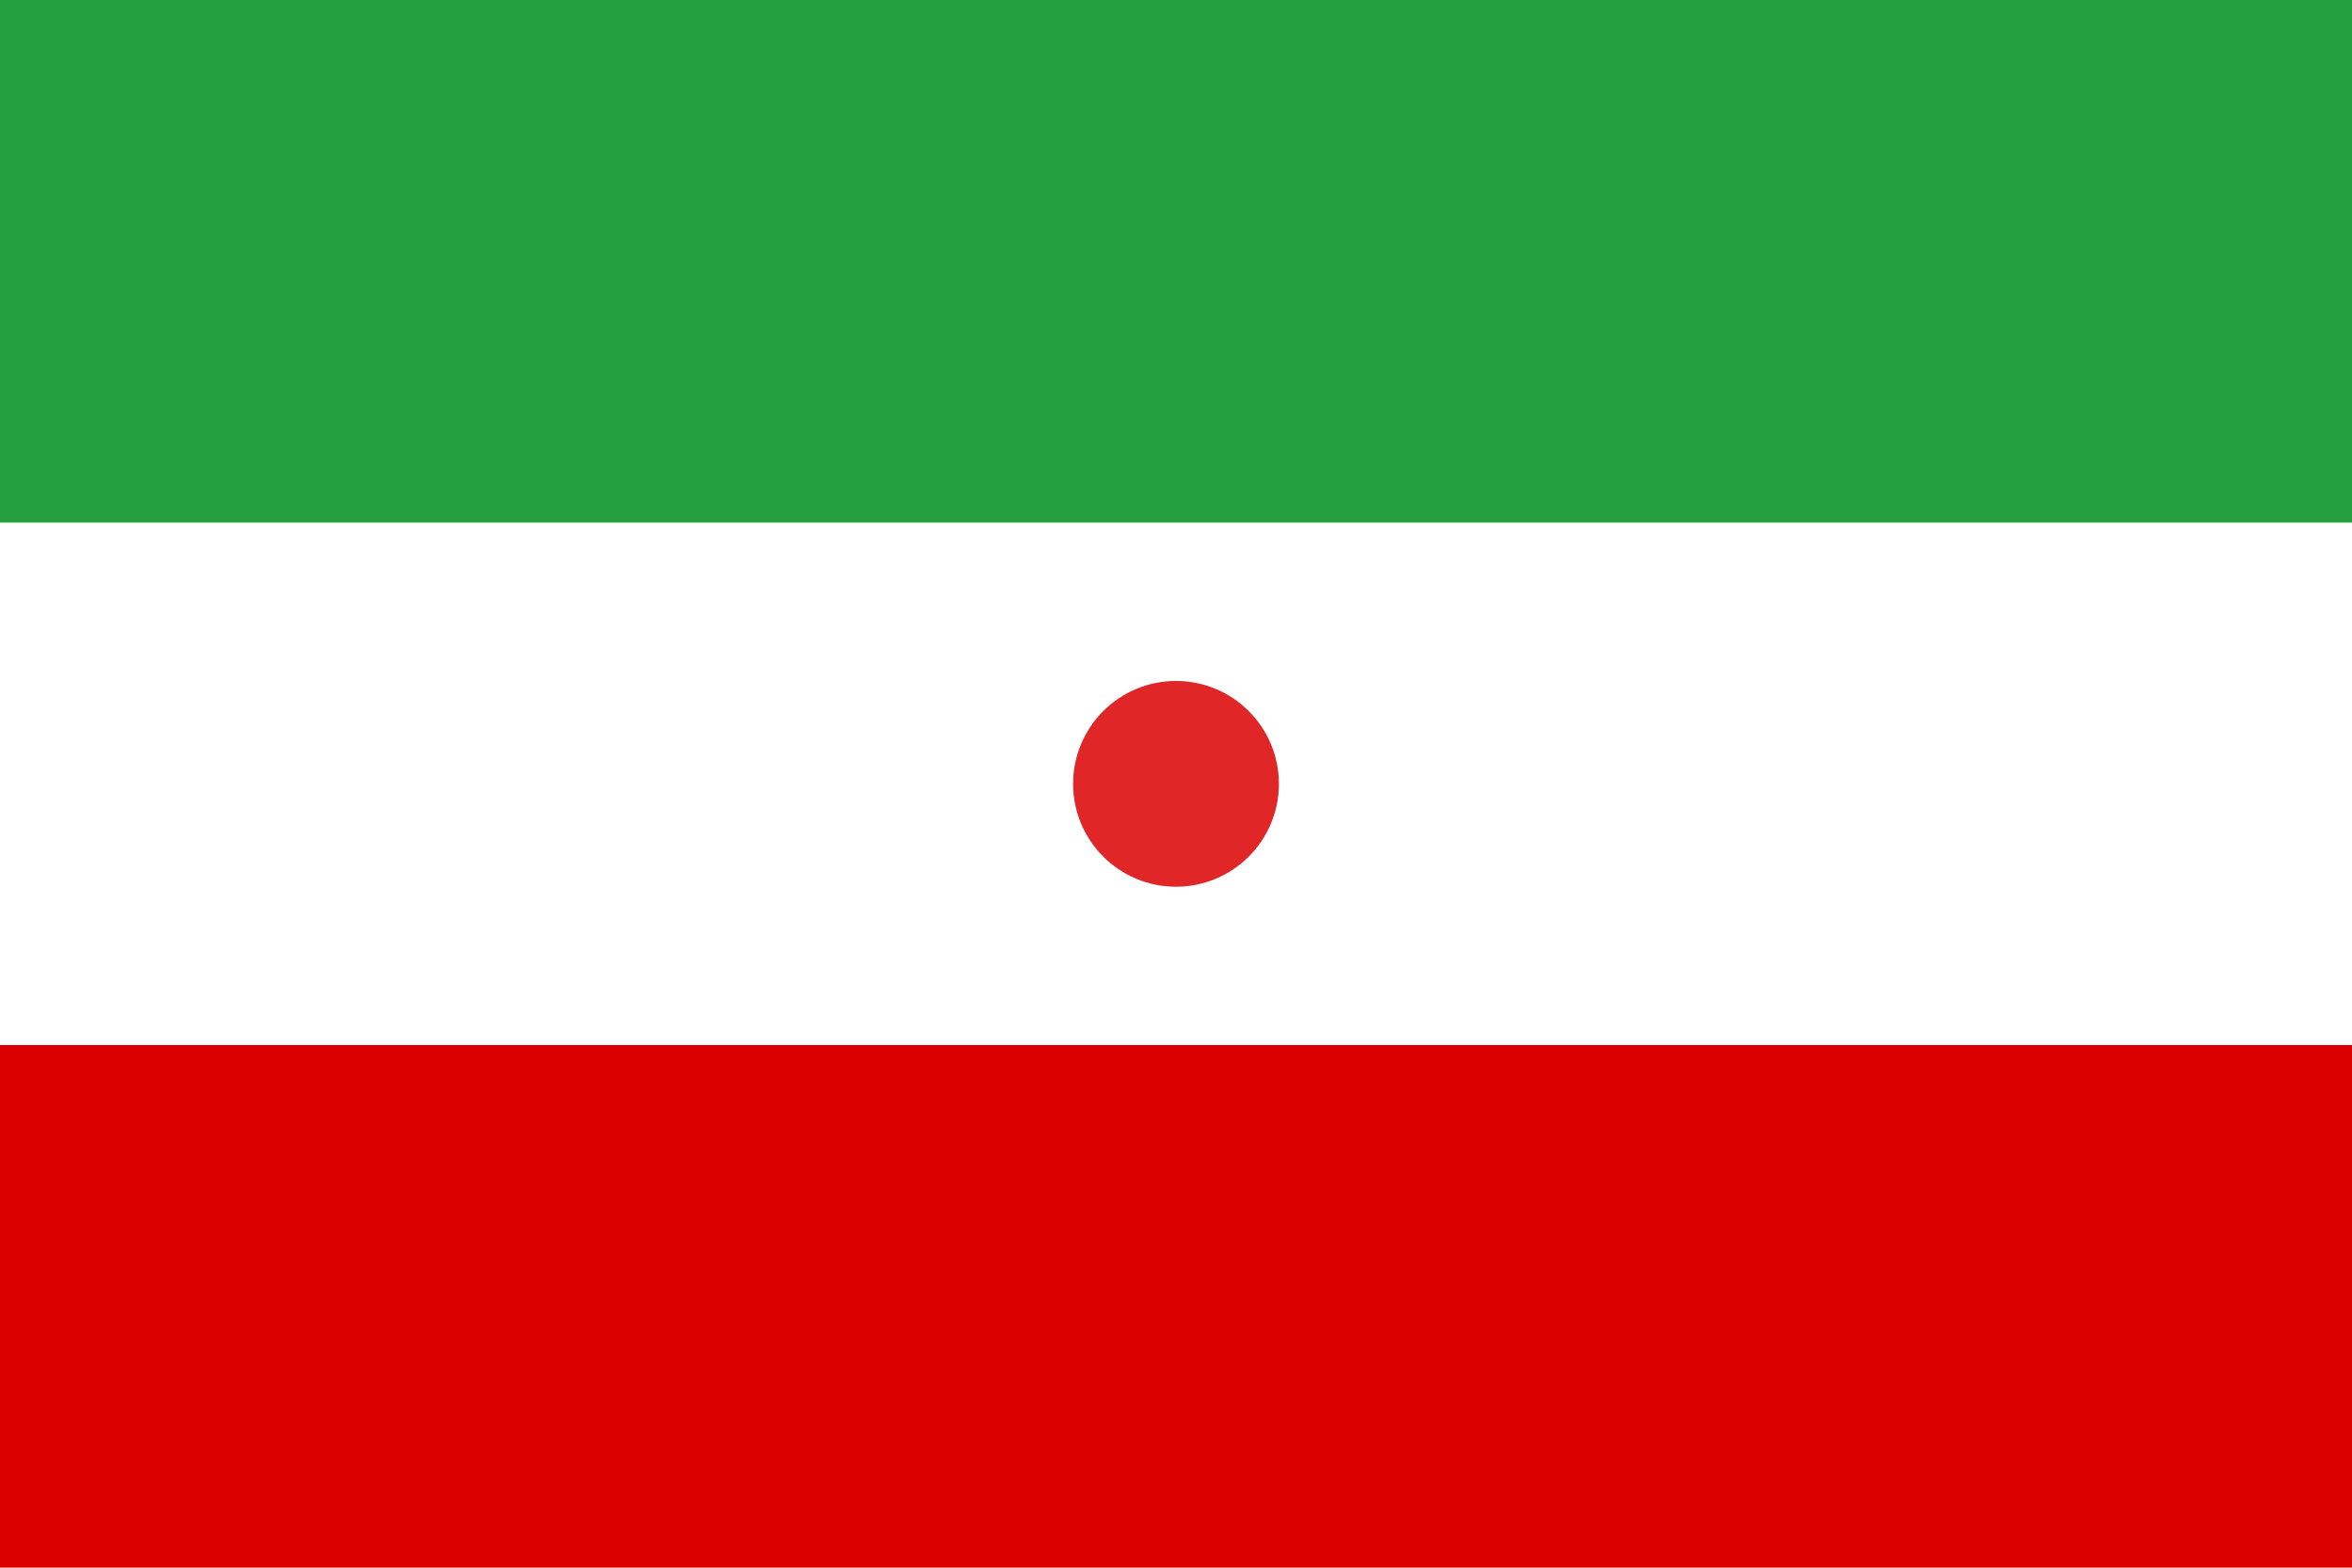
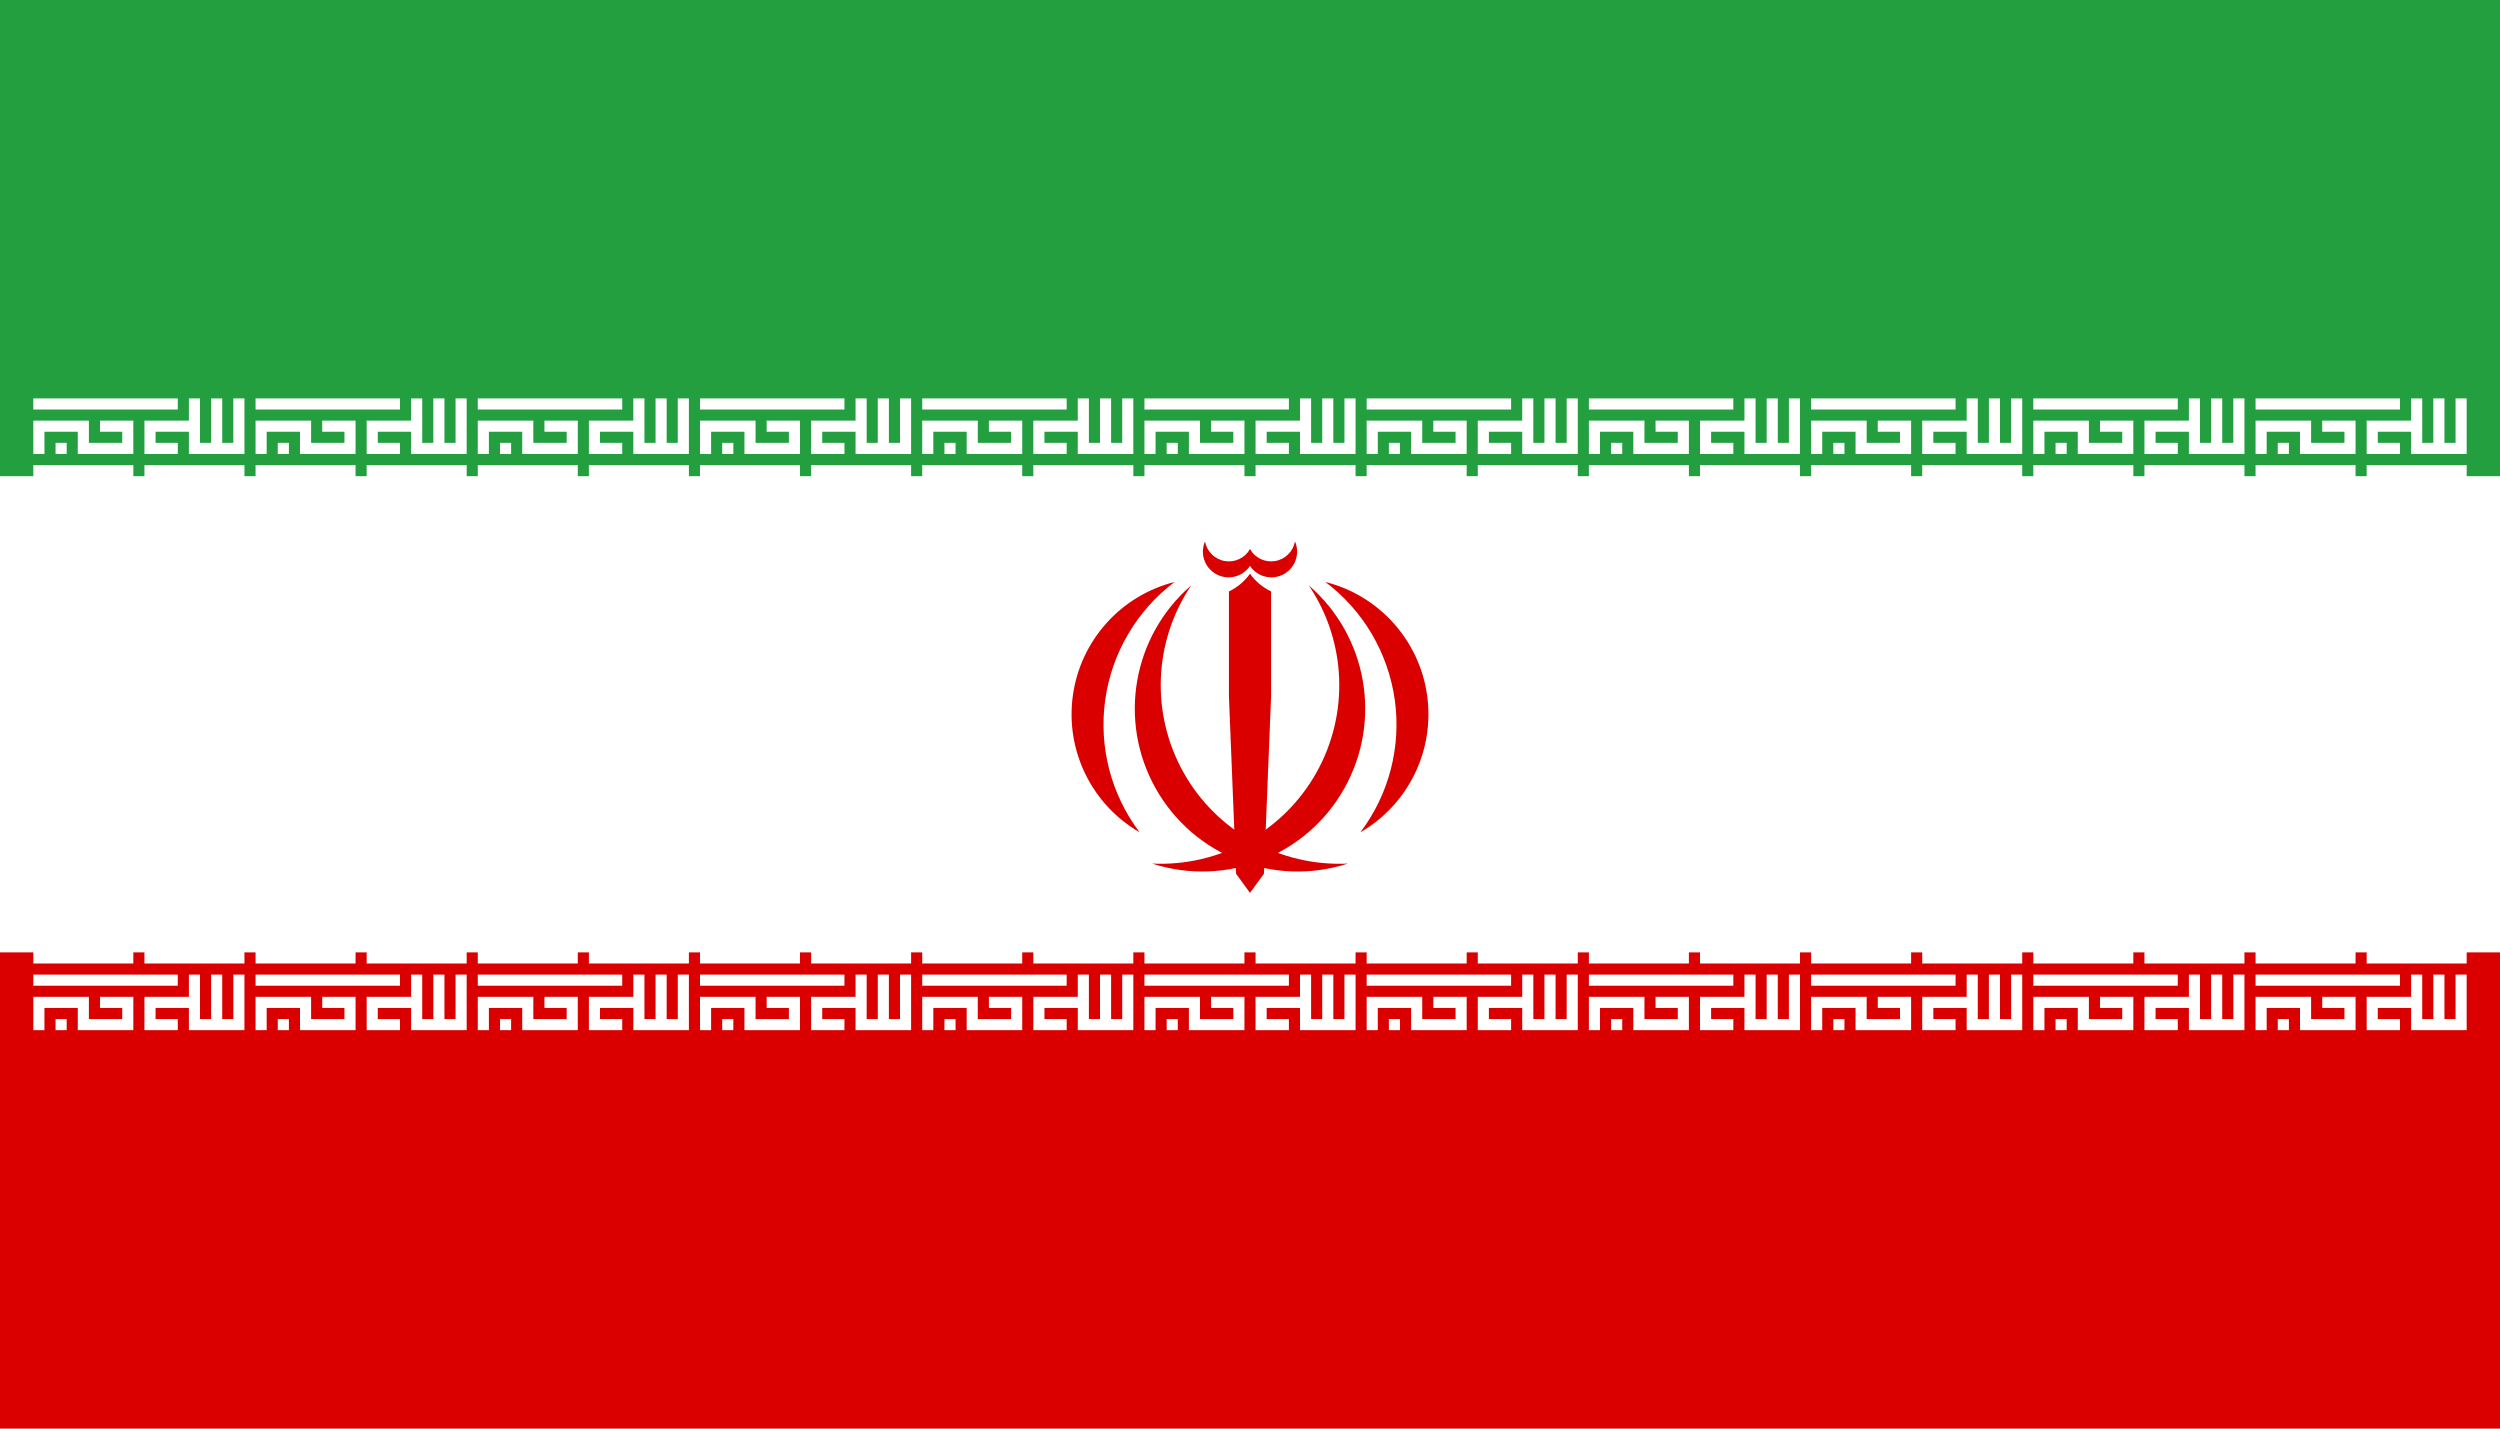
- <svg xmlns="http://www.w3.org/2000/svg" viewBox="0 0 24 16" width="24" height="16" role="img" aria-label="Iran">
-   <rect width="24" height="16" fill="#ffffff" />
-   <rect width="24" height="5.333" y="0" fill="#239f40" />
-   <rect width="24" height="5.333" y="10.666" fill="#da0000" />
-   <circle cx="12" cy="8" r="1.05" fill="#da0000" opacity="0.85" />
+ <svg xmlns="http://www.w3.org/2000/svg" xmlns:xlink="http://www.w3.org/1999/xlink" viewBox="0 0 630 360">
+   <rect width="630" height="360" fill="#da0000" />
+   <rect width="630" height="240" fill="#fff" />
+   <rect width="630" height="120" fill="#239f40" />
+   <g transform="translate(8.4,100.4)">
+     <g id="tb4">
+       <g id="tb1" fill="none" stroke="#fff" stroke-width="2">
+         <path id="tbp1" d="M0,1H26M1,10V5H9V9H17V5H12M4,9H6M26,9H21V5H29M29,0V9H37V0M33,0V9" transform="scale(1.4)" />
+         <path id="tbp2" d="M0,7H9M10,7H19" transform="scale(2.8)" />
+         <use xlink:href="#tbp2" y="120" />
+         <use xlink:href="#tbp1" y="145.2" />
+       </g>
+       <g id="tb3">
+         <use xlink:href="#tb1" x="56" />
+         <use xlink:href="#tb1" x="112" />
+         <use xlink:href="#tb1" x="168" />
+       </g>
+     </g>
+     <use xlink:href="#tb3" x="168" />
+     <use xlink:href="#tb4" x="392" />
+   </g>
+   <g fill="#da0000" transform="matrix(45,0,0,45,315,180)">
+     <g id="emblem_half">
+       <path d="M-0.548,0.836A0.912,0.912 0 0,0 0.329,-0.722A1,1 0 0,1 -0.548,0.836" />
+       <path d="M0.618,0.661A0.764,0.764 0 0,0 0.422,-0.741A1,1 0 0,1 0.618,0.661" />
+       <path d="M0,1 -0.05,0 0,-0.787A0.31,0.31 0 0,0 0.118,-0.688V-0.1L0.078,0.893z" />
+       <path d="M-0.02,-0.85 0,-0.831A0.144,0.144 0 0,0 0.252,-0.968A0.136,0.136 0 0,1 0,-0.925" />
+     </g>
+     <use xlink:href="#emblem_half" transform="scale(-1,1)" />
+   </g>
</svg>
